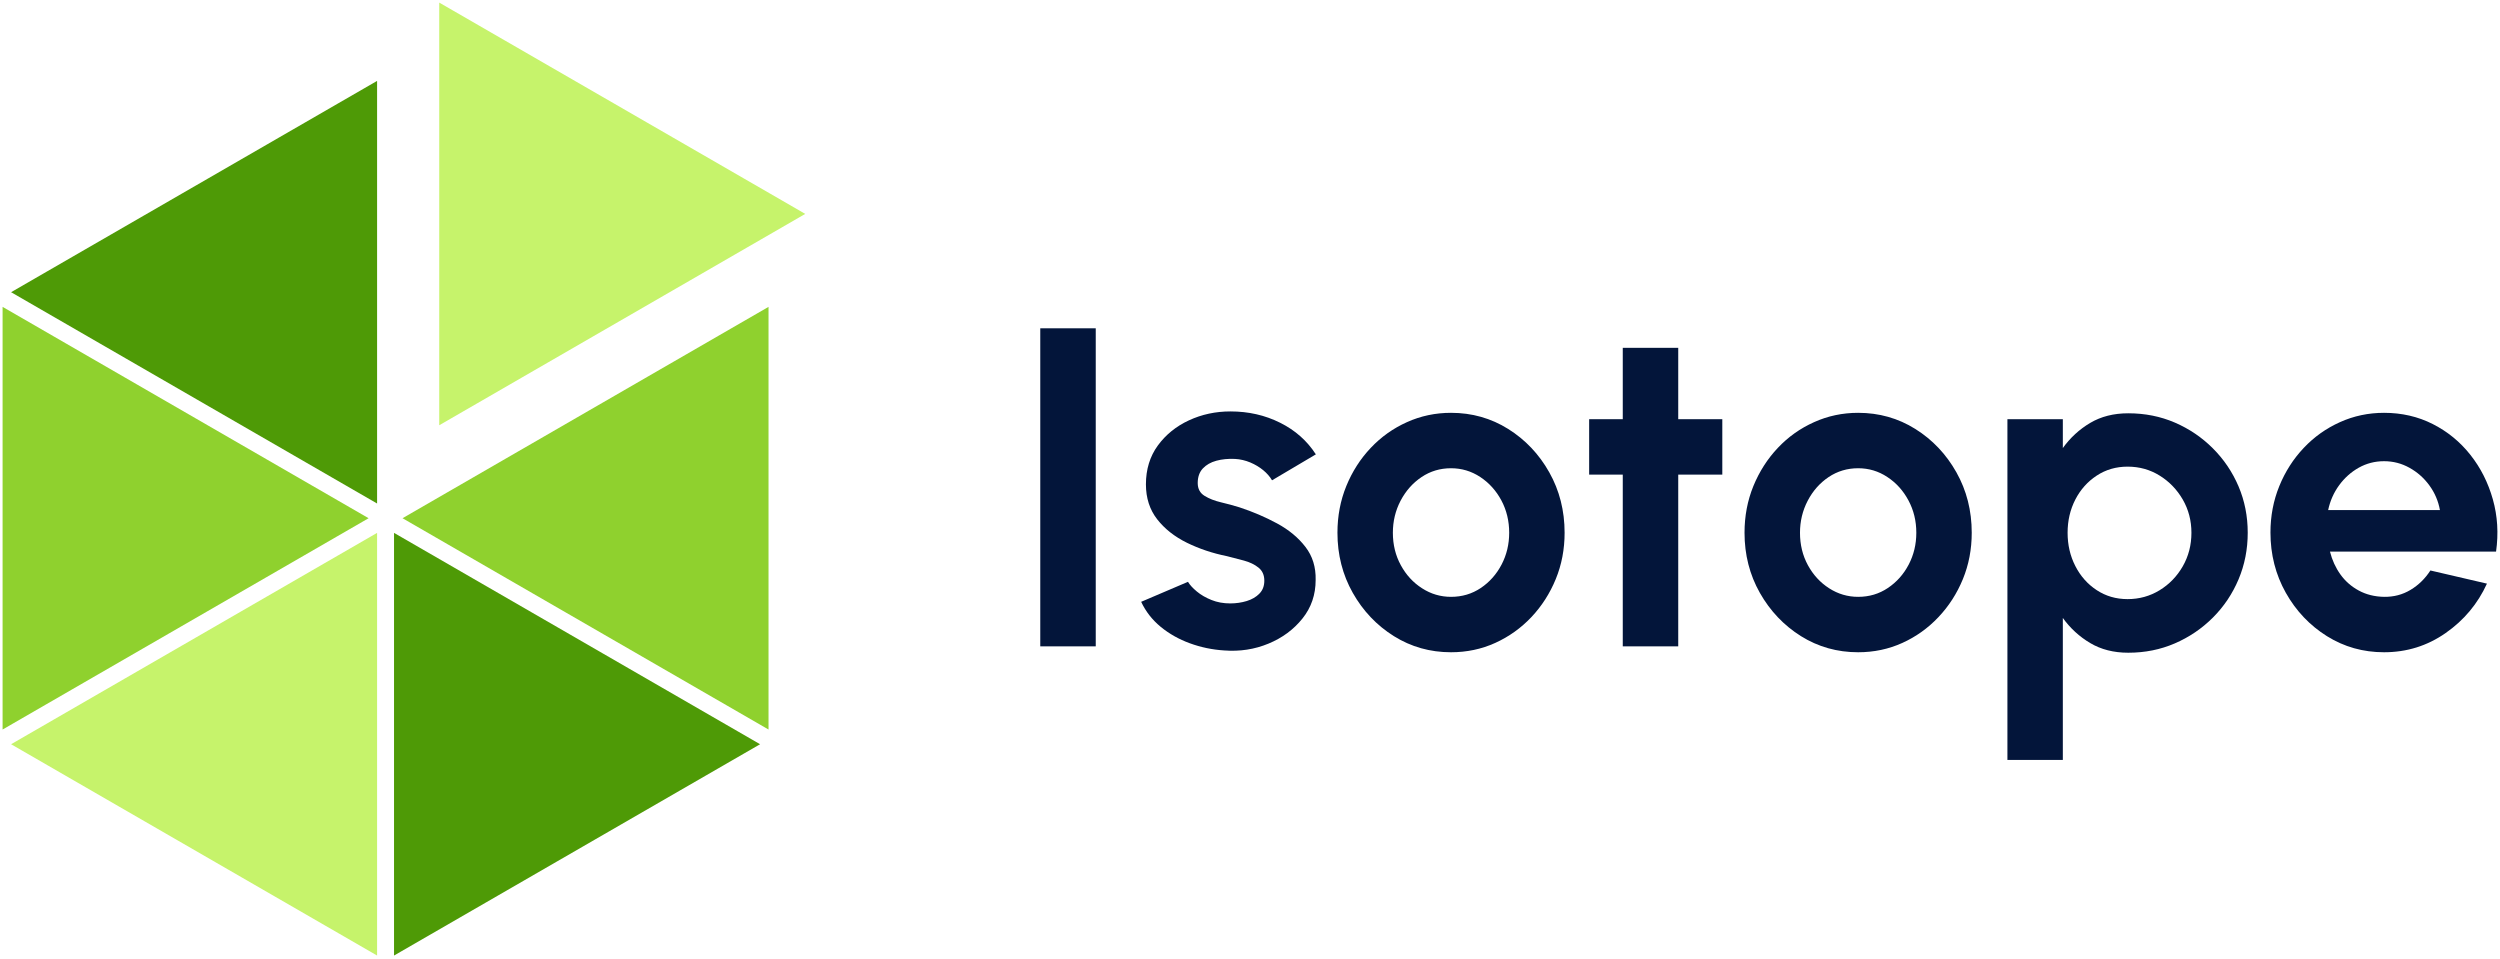
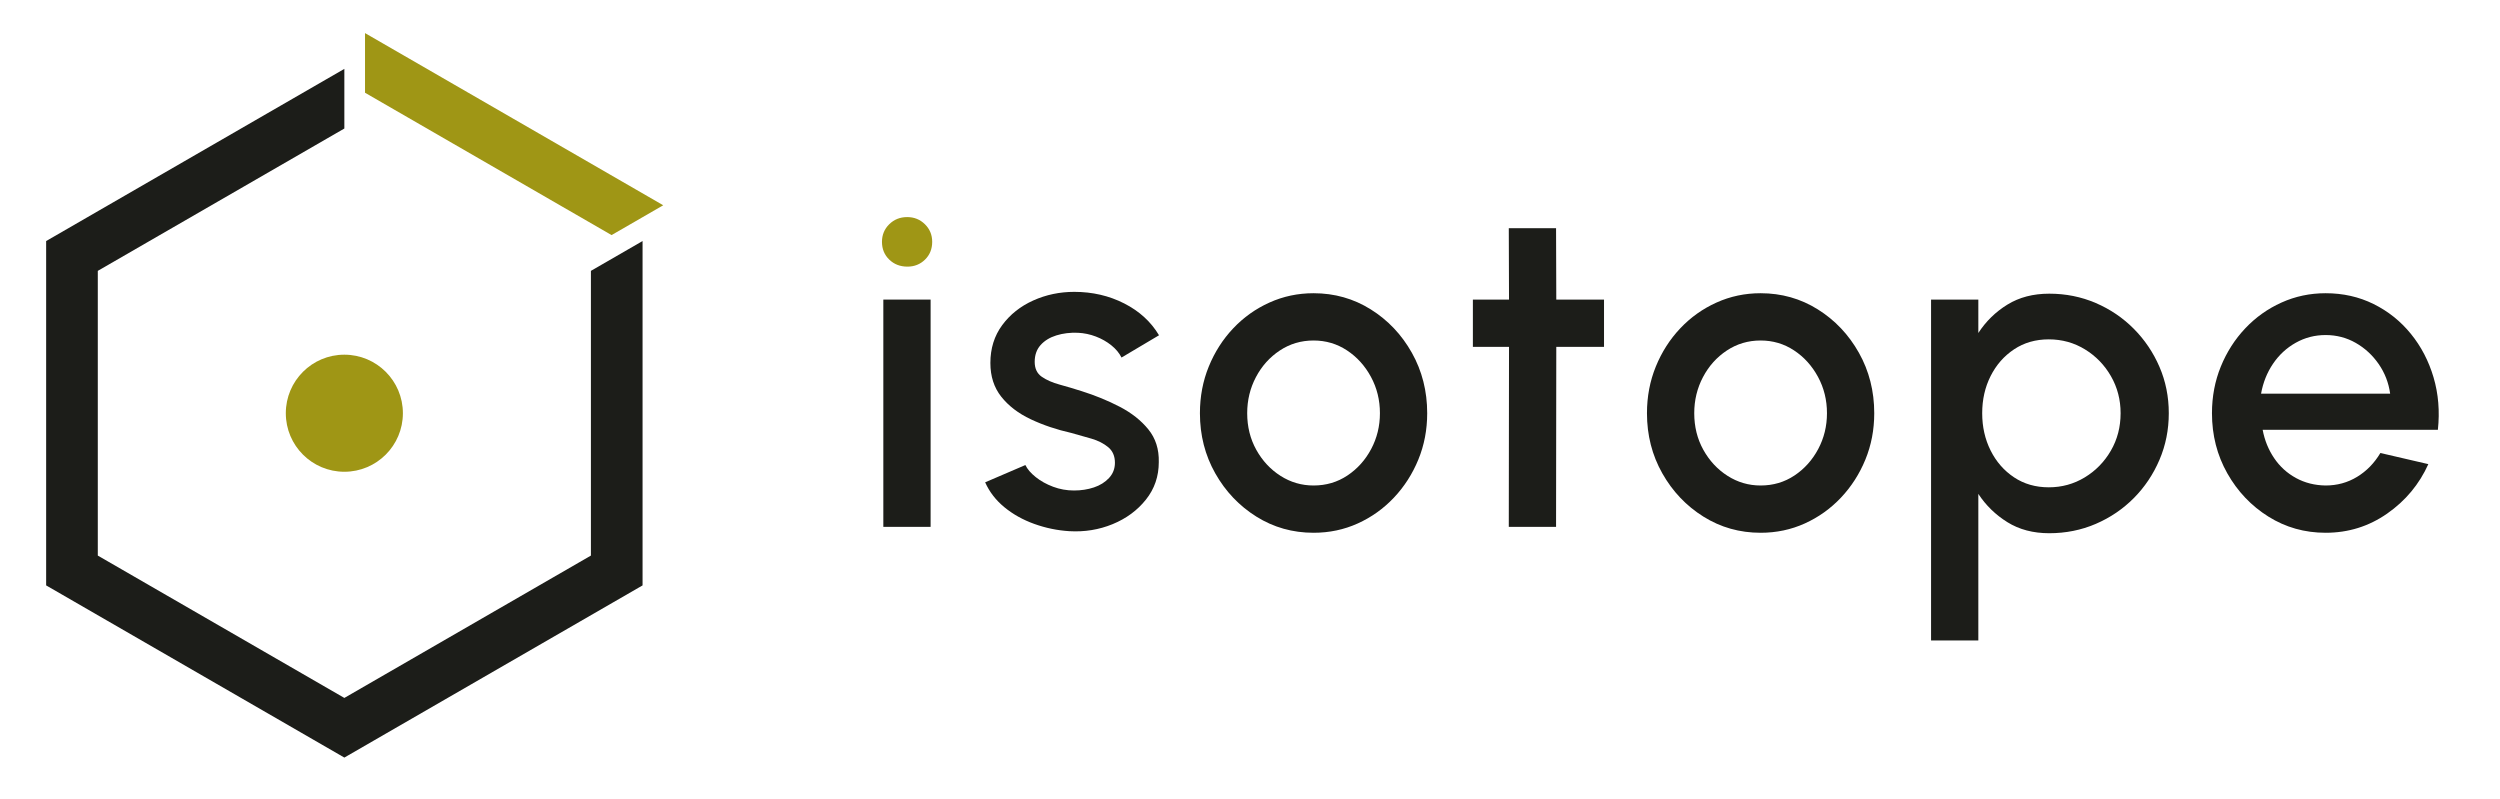
- <svg xmlns="http://www.w3.org/2000/svg" viewBox="0 0 482.71 185">
-   <polygon fill="#C6F36B" points="84.81,82.11 84.81,0.5 155.48,41.3" />
-   <polygon fill="#8FD12E" points="77.72,100.06 148.39,59.25 148.39,140.86" />
-   <polygon fill="#4E9A06" points="76.08,102.89 146.76,143.7 76.08,184.5" />
-   <polygon fill="#C6F36B" points="72.81,102.89 72.81,184.5 2.14,143.7" />
-   <polygon fill="#8FD12E" points="71.17,100.06 0.5,140.86 0.5,59.25" />
-   <polygon fill="#4E9A06" points="72.81,97.22 2.14,56.42 72.81,15.62" />
-   <path fill="#03153A" d="M200.86 124.8V63.39H211.57V124.8Z" />
-   <path fill="#03153A" d="M236.35 125.59Q232.93 125.37 229.75 124.21Q226.57 123.05 224.11 121.03Q221.66 119.01 220.34 116.2L229.38 112.34Q229.9 113.22 231.09 114.21Q232.27 115.19 233.92 115.85Q235.56 116.51 237.54 116.51Q239.2 116.51 240.72 116.05Q242.23 115.59 243.17 114.62Q244.12 113.66 244.12 112.12Q244.12 110.5 243 109.6Q241.88 108.7 240.19 108.24Q238.5 107.78 236.92 107.39Q232.75 106.55 229.18 104.8Q225.6 103.04 223.43 100.26Q221.26 97.47 221.26 93.52Q221.26 89.18 223.56 86.02Q225.87 82.87 229.57 81.16Q233.28 79.44 237.58 79.44Q242.8 79.44 247.16 81.62Q251.53 83.79 254.07 87.73L245.61 92.74Q244.99 91.68 243.9 90.78Q242.8 89.88 241.4 89.29Q239.99 88.7 238.46 88.61Q236.48 88.52 234.86 88.96Q233.24 89.4 232.25 90.45Q231.26 91.51 231.26 93.26Q231.26 94.93 232.58 95.74Q233.89 96.55 235.76 96.99Q237.62 97.43 239.33 97.96Q243.19 99.23 246.59 101.07Q249.99 102.91 252.05 105.59Q254.12 108.26 254.03 111.99Q254.03 116.25 251.48 119.43Q248.94 122.61 244.93 124.27Q240.91 125.94 236.35 125.59Z" />
-   <path fill="#03153A" d="M280.17 125.94Q274.12 125.94 269.14 122.83Q264.16 119.71 261.2 114.47Q258.24 109.23 258.24 102.87Q258.24 98.04 259.95 93.85Q261.66 89.66 264.67 86.48Q267.67 83.3 271.66 81.51Q275.65 79.71 280.17 79.71Q286.22 79.71 291.2 82.82Q296.18 85.94 299.14 91.2Q302.1 96.46 302.1 102.87Q302.1 107.65 300.39 111.82Q298.68 115.98 295.68 119.16Q292.67 122.34 288.7 124.14Q284.73 125.94 280.17 125.94ZM280.17 115.24Q283.37 115.24 285.92 113.53Q288.46 111.82 289.93 109.01Q291.4 106.2 291.4 102.87Q291.4 99.45 289.89 96.62Q288.37 93.79 285.81 92.1Q283.24 90.41 280.17 90.41Q277.01 90.41 274.47 92.12Q271.93 93.83 270.43 96.68Q268.94 99.53 268.94 102.87Q268.94 106.33 270.48 109.14Q272.01 111.95 274.58 113.59Q277.14 115.24 280.17 115.24Z" />
-   <path fill="#03153A" d="M332.55 91.64H324.04V124.8H313.33V91.64H306.84V80.94H313.33V67.16H324.04V80.94H332.55Z" />
-   <path fill="#03153A" d="M358.78 125.94Q352.72 125.94 347.74 122.83Q342.77 119.71 339.8 114.47Q336.84 109.23 336.84 102.87Q336.84 98.04 338.55 93.85Q340.27 89.66 343.27 86.48Q346.27 83.3 350.27 81.51Q354.26 79.71 358.78 79.71Q364.83 79.71 369.81 82.82Q374.79 85.94 377.75 91.2Q380.71 96.46 380.71 102.87Q380.71 107.65 379 111.82Q377.29 115.98 374.28 119.16Q371.28 122.34 367.31 124.14Q363.34 125.94 358.78 125.94ZM358.78 115.24Q361.98 115.24 364.52 113.53Q367.07 111.82 368.54 109.01Q370.01 106.2 370.01 102.87Q370.01 99.45 368.49 96.62Q366.98 93.79 364.41 92.1Q361.85 90.41 358.78 90.41Q355.62 90.41 353.07 92.12Q350.53 93.83 349.04 96.68Q347.55 99.53 347.55 102.87Q347.55 106.33 349.08 109.14Q350.62 111.95 353.18 113.59Q355.75 115.24 358.78 115.24Z" />
-   <path fill="#03153A" d="M398.3 146.73H387.6V80.94H398.3V86.51Q400.45 83.52 403.58 81.66Q406.72 79.8 410.93 79.8Q415.76 79.8 419.92 81.59Q424.09 83.39 427.27 86.57Q430.45 89.75 432.23 93.92Q434 98.09 434 102.87Q434 107.65 432.23 111.86Q430.45 116.07 427.27 119.25Q424.09 122.43 419.92 124.23Q415.76 126.03 410.93 126.03Q406.72 126.03 403.58 124.16Q400.45 122.3 398.3 119.32ZM410.8 90.1Q407.47 90.1 404.83 91.84Q402.2 93.57 400.71 96.46Q399.22 99.36 399.22 102.87Q399.22 106.38 400.71 109.29Q402.2 112.21 404.83 113.94Q407.47 115.68 410.8 115.68Q414.18 115.68 416.98 113.97Q419.79 112.25 421.46 109.34Q423.13 106.42 423.13 102.87Q423.13 99.36 421.46 96.46Q419.79 93.57 417.01 91.84Q414.22 90.1 410.8 90.1Z" />
-   <path fill="#03153A" d="M460.32 125.94Q454.27 125.94 449.29 122.83Q444.31 119.71 441.35 114.45Q438.39 109.18 438.39 102.82Q438.39 98.04 440.1 93.85Q441.81 89.66 444.82 86.48Q447.82 83.3 451.81 81.51Q455.8 79.71 460.32 79.71Q465.45 79.71 469.73 81.88Q474.01 84.05 476.99 87.82Q479.97 91.59 481.33 96.42Q482.69 101.24 481.95 106.51H449.88Q450.5 108.96 451.9 110.92Q453.3 112.87 455.45 114.03Q457.6 115.19 460.32 115.24Q463.13 115.28 465.43 113.9Q467.74 112.52 469.27 110.15L480.19 112.69Q477.52 118.53 472.21 122.23Q466.9 125.94 460.32 125.94ZM449.53 98.48H471.11Q470.63 95.85 469.07 93.72Q467.52 91.59 465.23 90.32Q462.95 89.05 460.32 89.05Q457.69 89.05 455.45 90.3Q453.22 91.55 451.66 93.68Q450.1 95.81 449.53 98.48Z" />
+ <svg xmlns="http://www.w3.org/2000/svg" viewBox="0 0 726 232">
+   <path fill="#1c1d19" d="M186.60 70.00L186.60 170.00L100.00 220.00L13.40 170.00L13.40 70.00L100.00 20.00L100.00 37.32L28.40 78.66L28.40 161.34L100.00 202.68L171.60 161.34L171.60 78.66Z" />
+   <path fill="#9f9615" d="M106.00 9.61L192.60 59.61L177.60 68.27L106.00 26.93Z" />
+   <circle fill="#9f9615" cx="100.00" cy="120.00" r="17.00" />
+   <path fill="#9f9615" d="M263.516 77.43Q260.348 77.43 258.236 75.384Q256.124 73.338 256.124 70.236Q256.124 67.2 258.236 65.121Q260.348 63.042 263.45 63.042Q266.486 63.042 268.598 65.121Q270.71 67.2 270.71 70.236Q270.71 73.338 268.631 75.384Q266.552 77.43 263.516 77.43Z" />
+   <path fill="#1c1d19" d="M256.52 87.0H270.248V153.0H256.52Z" />
+   <path fill="#1c1d19" d="M310.508 154.254Q305.294 153.924 300.344 152.142Q295.394 150.36 291.665 147.291Q287.936 144.222 286.088 140.064L297.77 135.048Q298.628 136.83 300.773 138.546Q302.918 140.262 305.822 141.351Q308.726 142.44 311.894 142.44Q314.996 142.44 317.669 141.549Q320.342 140.658 322.058 138.81Q323.774 136.962 323.774 134.388Q323.774 131.484 321.827 129.867Q319.88 128.25 316.976 127.392Q314.072 126.534 311.168 125.742Q304.7 124.29 299.321 121.749Q293.942 119.208 290.774 115.215Q287.606 111.222 287.606 105.414Q287.606 99.078 291.038 94.425Q294.47 89.772 300.047 87.264Q305.624 84.756 311.96 84.756Q319.88 84.756 326.48 88.122Q333.08 91.488 336.578 97.362L325.688 103.83Q324.698 101.85 322.718 100.266Q320.738 98.682 318.23 97.725Q315.722 96.768 313.016 96.636Q309.65 96.504 306.779 97.395Q303.908 98.286 302.192 100.2Q300.476 102.114 300.476 105.084Q300.476 107.988 302.522 109.407Q304.568 110.826 307.703 111.684Q310.838 112.542 314.138 113.598Q320.012 115.446 325.16 118.119Q330.308 120.792 333.476 124.686Q336.644 128.58 336.512 134.19Q336.512 140.394 332.783 145.08Q329.054 149.766 323.114 152.208Q317.174 154.65 310.508 154.254Z" />
+   <path fill="#1c1d19" d="M381.458 154.716Q372.35 154.716 364.859 150.03Q357.368 145.344 352.913 137.457Q348.458 129.57 348.458 120.0Q348.458 112.74 351.032 106.437Q353.606 100.134 358.127 95.349Q362.648 90.564 368.654 87.858Q374.66 85.152 381.458 85.152Q390.566 85.152 398.057 89.838Q405.548 94.524 410.003 102.444Q414.458 110.364 414.458 120.0Q414.458 127.194 411.884 133.464Q409.31 139.734 404.789 144.519Q400.268 149.304 394.295 152.01Q388.322 154.716 381.458 154.716ZM381.458 140.988Q386.936 140.988 391.292 138.084Q395.648 135.18 398.189 130.395Q400.73 125.61 400.73 120.0Q400.73 114.258 398.123 109.44Q395.516 104.622 391.16 101.751Q386.804 98.88 381.458 98.88Q376.046 98.88 371.657 101.784Q367.268 104.688 364.727 109.506Q362.186 114.324 362.186 120.0Q362.186 125.874 364.826 130.626Q367.466 135.378 371.855 138.183Q376.244 140.988 381.458 140.988Z" />
+   <path fill="#1c1d19" d="M465.806 100.728H451.946L451.88 153.0H438.152L438.218 100.728H427.724V87.0H438.218L438.152 66.276H451.88L451.946 87.0H465.806Z" />
+   <path fill="#1c1d19" d="M511.28 154.716Q502.172 154.716 494.681 150.03Q487.19 145.344 482.735 137.457Q478.28 129.57 478.28 120.0Q478.28 112.74 480.854 106.437Q483.428 100.134 487.949 95.349Q492.47 90.564 498.476 87.858Q504.482 85.152 511.28 85.152Q520.388 85.152 527.879 89.838Q535.37 94.524 539.825 102.444Q544.28 110.364 544.28 120.0Q544.28 127.194 541.706 133.464Q539.132 139.734 534.611 144.519Q530.09 149.304 524.117 152.01Q518.144 154.716 511.28 154.716ZM511.28 140.988Q516.758 140.988 521.114 138.084Q525.47 135.18 528.011 130.395Q530.552 125.61 530.552 120.0Q530.552 114.258 527.945 109.44Q525.338 104.622 520.982 101.751Q516.626 98.88 511.28 98.88Q505.868 98.88 501.479 101.784Q497.09 104.688 494.549 109.506Q492.008 114.324 492.008 120.0Q492.008 125.874 494.648 130.626Q497.288 135.378 501.677 138.183Q506.066 140.988 511.28 140.988Z" />
+   <path fill="#1c1d19" d="M574.508 186.0H560.78V87.0H574.508V96.702Q577.808 91.62 582.956 88.452Q588.104 85.284 595.1 85.284Q602.294 85.284 608.597 87.99Q614.9 90.696 619.652 95.481Q624.404 100.266 627.11 106.536Q629.816 112.806 629.816 120.0Q629.816 127.194 627.11 133.53Q624.404 139.866 619.652 144.651Q614.9 149.436 608.597 152.142Q602.294 154.848 595.1 154.848Q588.104 154.848 582.956 151.647Q577.808 148.446 574.508 143.43ZM594.968 98.55Q589.226 98.55 584.87 101.454Q580.514 104.358 578.072 109.209Q575.63 114.06 575.63 120.0Q575.63 125.94 578.072 130.824Q580.514 135.708 584.87 138.612Q589.226 141.516 594.968 141.516Q600.644 141.516 605.396 138.645Q610.148 135.774 612.986 130.89Q615.824 126.006 615.824 120.0Q615.824 114.126 613.019 109.242Q610.214 104.358 605.462 101.454Q600.71 98.55 594.968 98.55Z" />
+   <path fill="#1c1d19" d="M675.356 154.716Q666.248 154.716 658.757 150.03Q651.266 145.344 646.811 137.457Q642.356 129.57 642.356 120.0Q642.356 112.74 644.93 106.437Q647.504 100.134 652.025 95.349Q656.546 90.564 662.552 87.858Q668.558 85.152 675.356 85.152Q682.946 85.152 689.282 88.287Q695.618 91.422 700.106 96.933Q704.594 102.444 706.706 109.605Q708.818 116.766 707.96 124.818H657.074Q657.932 129.372 660.407 133.035Q662.882 136.698 666.743 138.81Q670.604 140.922 675.356 140.988Q680.372 140.988 684.497 138.48Q688.622 135.972 691.262 131.55L705.188 134.784Q701.228 143.562 693.242 149.139Q685.256 154.716 675.356 154.716ZM656.612 114.324H694.1Q693.44 109.572 690.767 105.711Q688.094 101.85 684.101 99.573Q680.108 97.296 675.356 97.296Q670.67 97.296 666.677 99.54Q662.684 101.784 660.077 105.645Q657.47 109.506 656.612 114.324Z" />
</svg>
